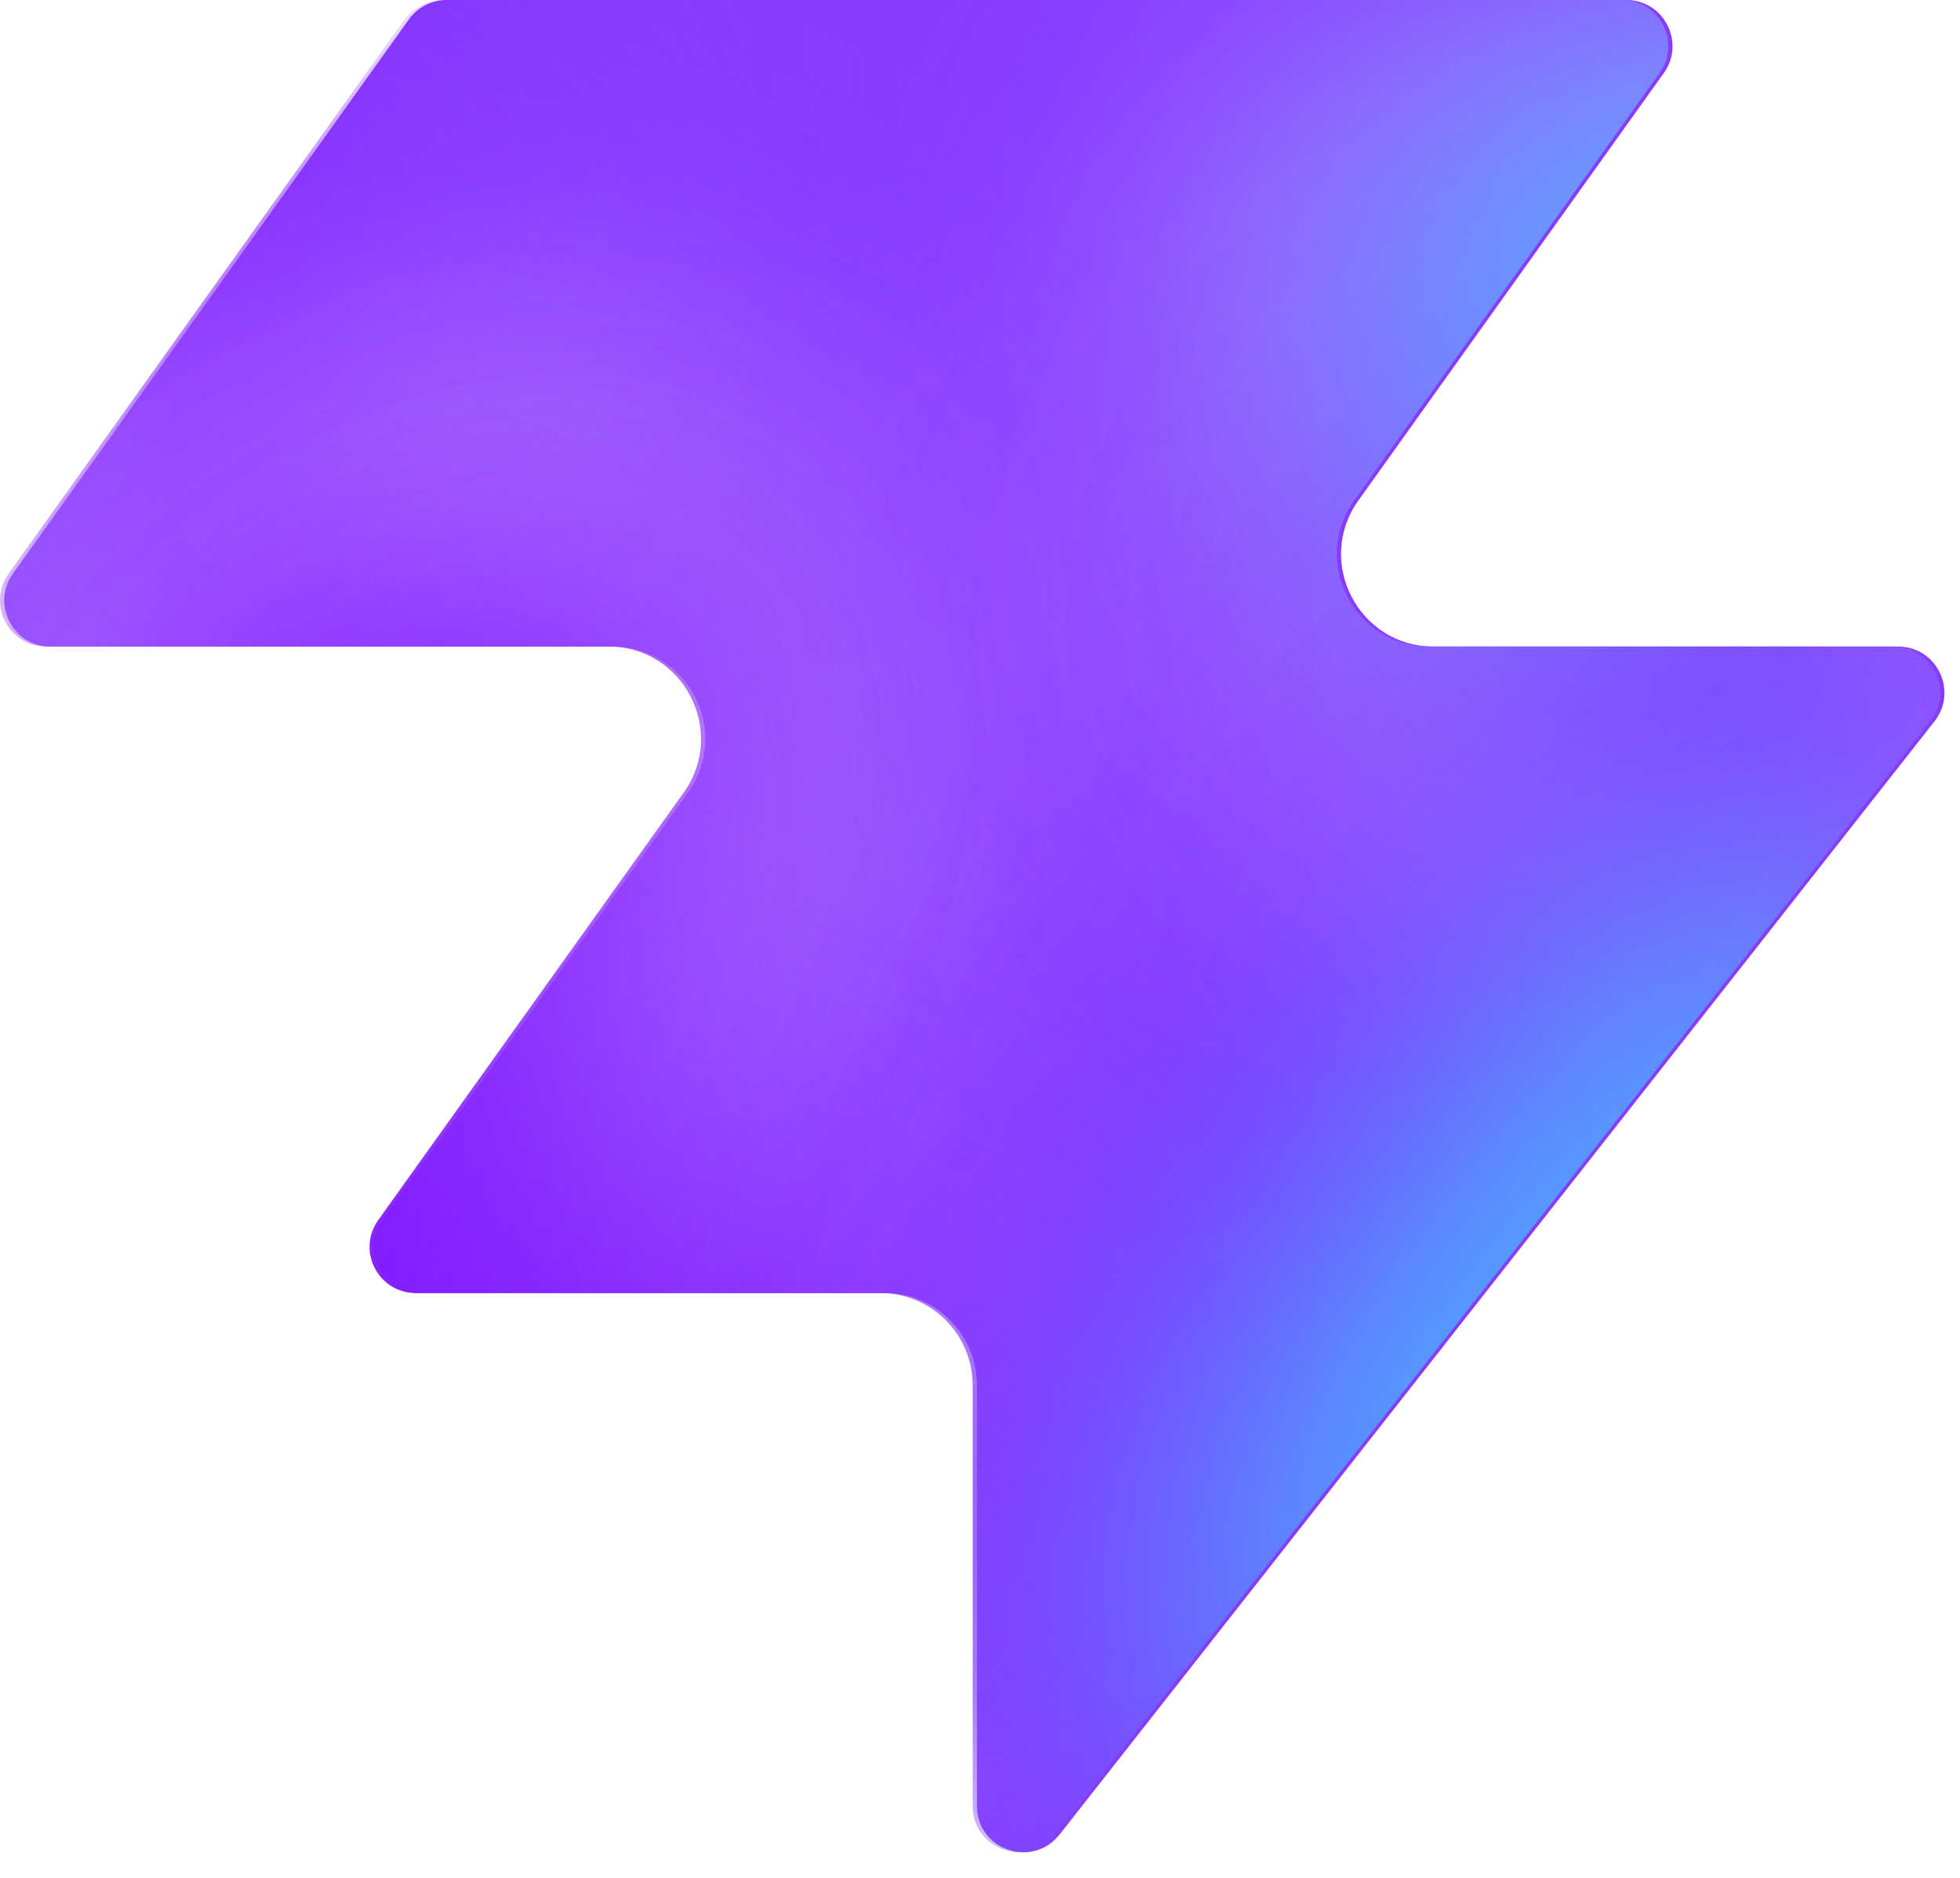
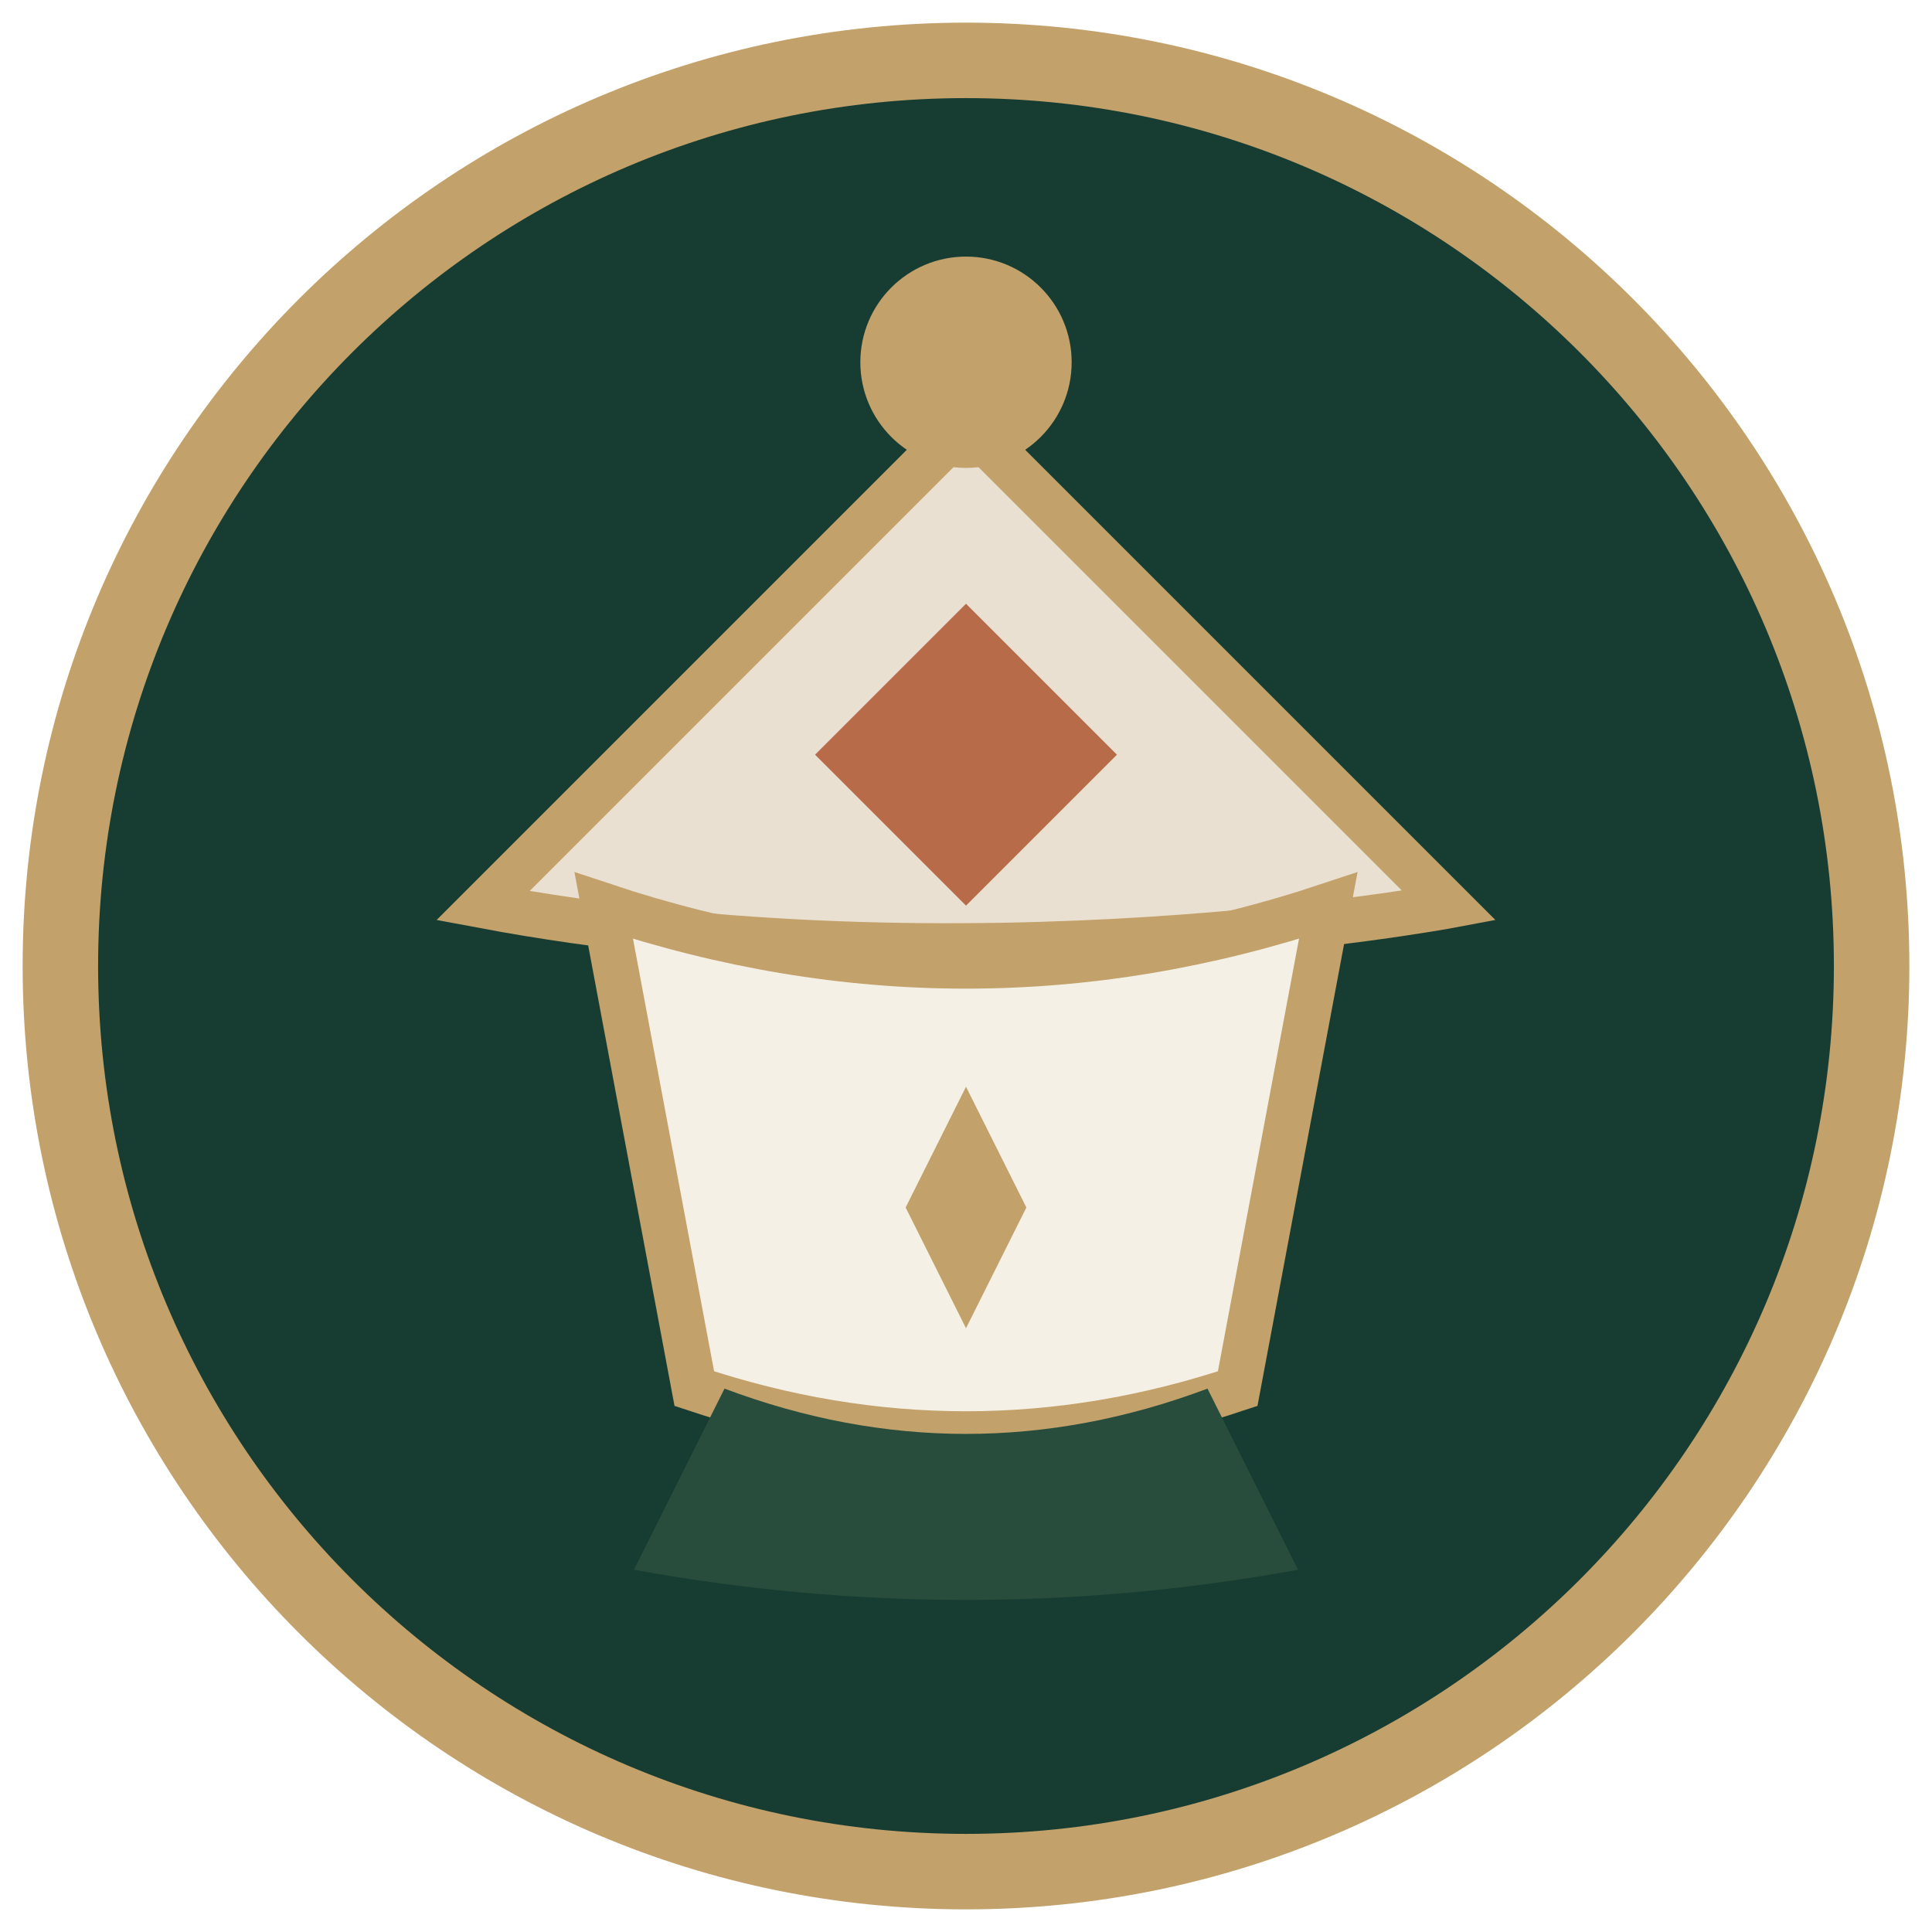
- <svg xmlns="http://www.w3.org/2000/svg" width="48" height="46" fill="none" viewBox="0 0 48 46">
-   <path fill="#863bff" d="M25.946 44.938c-.664.845-2.021.375-2.021-.698V33.937a2.26 2.26 0 0 0-2.262-2.262H10.287c-.92 0-1.456-1.04-.92-1.788l7.48-10.471c1.07-1.497 0-3.578-1.842-3.578H1.237c-.92 0-1.456-1.04-.92-1.788L10.013.474c.214-.297.556-.474.92-.474h28.894c.92 0 1.456 1.04.92 1.788l-7.48 10.471c-1.07 1.498 0 3.579 1.842 3.579h11.377c.943 0 1.473 1.088.89 1.83L25.947 44.94z" style="fill:#863bff;fill:color(display-p3 .525 .23 1);fill-opacity:1" />
-   <mask id="a" width="48" height="46" x="0" y="0" maskUnits="userSpaceOnUse" style="mask-type:alpha">
-     <path fill="#000" d="M25.842 44.938c-.664.844-2.021.375-2.021-.698V33.937a2.26 2.26 0 0 0-2.262-2.262H10.183c-.92 0-1.456-1.04-.92-1.788l7.48-10.471c1.07-1.498 0-3.579-1.842-3.579H1.133c-.92 0-1.456-1.04-.92-1.787L9.91.473c.214-.297.556-.474.92-.474h28.894c.92 0 1.456 1.04.92 1.788l-7.48 10.471c-1.07 1.498 0 3.578 1.842 3.578h11.377c.943 0 1.473 1.088.89 1.832L25.843 44.94z" style="fill:#000;fill-opacity:1" />
-   </mask>
-   <g mask="url(#a)">
-     <g filter="url(#b)">
-       <ellipse cx="5.508" cy="14.704" fill="#ede6ff" rx="5.508" ry="14.704" style="fill:#ede6ff;fill:color(display-p3 .927 .903 1);fill-opacity:1" transform="matrix(.00324 1 1 -.00324 -4.47 31.516)" />
-     </g>
-     <g filter="url(#c)">
-       <ellipse cx="10.399" cy="29.851" fill="#ede6ff" rx="10.399" ry="29.851" style="fill:#ede6ff;fill:color(display-p3 .927 .903 1);fill-opacity:1" transform="matrix(.00324 1 1 -.00324 -39.328 7.883)" />
-     </g>
-     <g filter="url(#d)">
-       <ellipse cx="5.508" cy="30.487" fill="#7e14ff" rx="5.508" ry="30.487" style="fill:#7e14ff;fill:color(display-p3 .492 .077 1);fill-opacity:1" transform="rotate(89.814 -25.913 -14.639)scale(1 -1)" />
-     </g>
-     <g filter="url(#e)">
-       <ellipse cx="5.508" cy="30.599" fill="#7e14ff" rx="5.508" ry="30.599" style="fill:#7e14ff;fill:color(display-p3 .492 .077 1);fill-opacity:1" transform="rotate(89.814 -32.644 -3.334)scale(1 -1)" />
-     </g>
-     <g filter="url(#f)">
-       <ellipse cx="5.508" cy="30.599" fill="#7e14ff" rx="5.508" ry="30.599" style="fill:#7e14ff;fill:color(display-p3 .492 .077 1);fill-opacity:1" transform="matrix(.00324 1 1 -.00324 -34.34 30.47)" />
-     </g>
-     <g filter="url(#g)">
-       <ellipse cx="14.072" cy="22.078" fill="#ede6ff" rx="14.072" ry="22.078" style="fill:#ede6ff;fill:color(display-p3 .927 .903 1);fill-opacity:1" transform="rotate(93.35 24.506 48.493)scale(-1 1)" />
-     </g>
-     <g filter="url(#h)">
-       <ellipse cx="3.47" cy="21.501" fill="#7e14ff" rx="3.47" ry="21.501" style="fill:#7e14ff;fill:color(display-p3 .492 .077 1);fill-opacity:1" transform="rotate(89.009 28.708 47.59)scale(-1 1)" />
-     </g>
-     <g filter="url(#i)">
-       <ellipse cx="3.47" cy="21.501" fill="#7e14ff" rx="3.47" ry="21.501" style="fill:#7e14ff;fill:color(display-p3 .492 .077 1);fill-opacity:1" transform="rotate(89.009 28.708 47.59)scale(-1 1)" />
-     </g>
-     <g filter="url(#j)">
-       <ellipse cx=".387" cy="8.972" fill="#7e14ff" rx="4.407" ry="29.108" style="fill:#7e14ff;fill:color(display-p3 .492 .077 1);fill-opacity:1" transform="rotate(39.51 .387 8.972)" />
-     </g>
-     <g filter="url(#k)">
-       <ellipse cx="47.523" cy="-6.092" fill="#7e14ff" rx="4.407" ry="29.108" style="fill:#7e14ff;fill:color(display-p3 .492 .077 1);fill-opacity:1" transform="rotate(37.892 47.523 -6.092)" />
-     </g>
-     <g filter="url(#l)">
-       <ellipse cx="41.412" cy="6.333" fill="#47bfff" rx="5.971" ry="9.665" style="fill:#47bfff;fill:color(display-p3 .28 .748 1);fill-opacity:1" transform="rotate(37.892 41.412 6.333)" />
-     </g>
-     <g filter="url(#m)">
-       <ellipse cx="-1.879" cy="38.332" fill="#7e14ff" rx="4.407" ry="29.108" style="fill:#7e14ff;fill:color(display-p3 .492 .077 1);fill-opacity:1" transform="rotate(37.892 -1.88 38.332)" />
-     </g>
-     <g filter="url(#n)">
-       <ellipse cx="-1.879" cy="38.332" fill="#7e14ff" rx="4.407" ry="29.108" style="fill:#7e14ff;fill:color(display-p3 .492 .077 1);fill-opacity:1" transform="rotate(37.892 -1.88 38.332)" />
-     </g>
-     <g filter="url(#o)">
-       <ellipse cx="35.651" cy="29.907" fill="#7e14ff" rx="4.407" ry="29.108" style="fill:#7e14ff;fill:color(display-p3 .492 .077 1);fill-opacity:1" transform="rotate(37.892 35.651 29.907)" />
-     </g>
-     <g filter="url(#p)">
-       <ellipse cx="38.418" cy="32.4" fill="#47bfff" rx="5.971" ry="15.297" style="fill:#47bfff;fill:color(display-p3 .28 .748 1);fill-opacity:1" transform="rotate(37.892 38.418 32.4)" />
-     </g>
-   </g>
-   <defs>
-     <filter id="b" width="60.045" height="41.654" x="-19.77" y="16.149" color-interpolation-filters="sRGB" filterUnits="userSpaceOnUse">
-       <feFlood flood-opacity="0" result="BackgroundImageFix" />
-       <feBlend in="SourceGraphic" in2="BackgroundImageFix" result="shape" />
-       <feGaussianBlur result="effect1_foregroundBlur_2002_17158" stdDeviation="7.659" />
-     </filter>
-     <filter id="c" width="90.34" height="51.437" x="-54.613" y="-7.533" color-interpolation-filters="sRGB" filterUnits="userSpaceOnUse">
-       <feFlood flood-opacity="0" result="BackgroundImageFix" />
-       <feBlend in="SourceGraphic" in2="BackgroundImageFix" result="shape" />
-       <feGaussianBlur result="effect1_foregroundBlur_2002_17158" stdDeviation="7.659" />
-     </filter>
-     <filter id="d" width="79.355" height="29.4" x="-49.64" y="2.03" color-interpolation-filters="sRGB" filterUnits="userSpaceOnUse">
-       <feFlood flood-opacity="0" result="BackgroundImageFix" />
-       <feBlend in="SourceGraphic" in2="BackgroundImageFix" result="shape" />
-       <feGaussianBlur result="effect1_foregroundBlur_2002_17158" stdDeviation="4.596" />
-     </filter>
-     <filter id="e" width="79.579" height="29.4" x="-45.045" y="20.029" color-interpolation-filters="sRGB" filterUnits="userSpaceOnUse">
-       <feFlood flood-opacity="0" result="BackgroundImageFix" />
-       <feBlend in="SourceGraphic" in2="BackgroundImageFix" result="shape" />
-       <feGaussianBlur result="effect1_foregroundBlur_2002_17158" stdDeviation="4.596" />
-     </filter>
-     <filter id="f" width="79.579" height="29.4" x="-43.513" y="21.178" color-interpolation-filters="sRGB" filterUnits="userSpaceOnUse">
-       <feFlood flood-opacity="0" result="BackgroundImageFix" />
-       <feBlend in="SourceGraphic" in2="BackgroundImageFix" result="shape" />
-       <feGaussianBlur result="effect1_foregroundBlur_2002_17158" stdDeviation="4.596" />
-     </filter>
-     <filter id="g" width="74.749" height="58.852" x="15.756" y="-17.901" color-interpolation-filters="sRGB" filterUnits="userSpaceOnUse">
-       <feFlood flood-opacity="0" result="BackgroundImageFix" />
-       <feBlend in="SourceGraphic" in2="BackgroundImageFix" result="shape" />
-       <feGaussianBlur result="effect1_foregroundBlur_2002_17158" stdDeviation="7.659" />
-     </filter>
-     <filter id="h" width="61.377" height="25.362" x="23.548" y="2.284" color-interpolation-filters="sRGB" filterUnits="userSpaceOnUse">
-       <feFlood flood-opacity="0" result="BackgroundImageFix" />
-       <feBlend in="SourceGraphic" in2="BackgroundImageFix" result="shape" />
-       <feGaussianBlur result="effect1_foregroundBlur_2002_17158" stdDeviation="4.596" />
-     </filter>
-     <filter id="i" width="61.377" height="25.362" x="23.548" y="2.284" color-interpolation-filters="sRGB" filterUnits="userSpaceOnUse">
-       <feFlood flood-opacity="0" result="BackgroundImageFix" />
-       <feBlend in="SourceGraphic" in2="BackgroundImageFix" result="shape" />
-       <feGaussianBlur result="effect1_foregroundBlur_2002_17158" stdDeviation="4.596" />
-     </filter>
-     <filter id="j" width="56.045" height="63.649" x="-27.636" y="-22.853" color-interpolation-filters="sRGB" filterUnits="userSpaceOnUse">
-       <feFlood flood-opacity="0" result="BackgroundImageFix" />
-       <feBlend in="SourceGraphic" in2="BackgroundImageFix" result="shape" />
-       <feGaussianBlur result="effect1_foregroundBlur_2002_17158" stdDeviation="4.596" />
-     </filter>
-     <filter id="k" width="54.814" height="64.646" x="20.116" y="-38.415" color-interpolation-filters="sRGB" filterUnits="userSpaceOnUse">
-       <feFlood flood-opacity="0" result="BackgroundImageFix" />
-       <feBlend in="SourceGraphic" in2="BackgroundImageFix" result="shape" />
-       <feGaussianBlur result="effect1_foregroundBlur_2002_17158" stdDeviation="4.596" />
-     </filter>
-     <filter id="l" width="33.541" height="35.313" x="24.641" y="-11.323" color-interpolation-filters="sRGB" filterUnits="userSpaceOnUse">
-       <feFlood flood-opacity="0" result="BackgroundImageFix" />
-       <feBlend in="SourceGraphic" in2="BackgroundImageFix" result="shape" />
-       <feGaussianBlur result="effect1_foregroundBlur_2002_17158" stdDeviation="4.596" />
-     </filter>
-     <filter id="m" width="54.814" height="64.646" x="-29.286" y="6.009" color-interpolation-filters="sRGB" filterUnits="userSpaceOnUse">
-       <feFlood flood-opacity="0" result="BackgroundImageFix" />
-       <feBlend in="SourceGraphic" in2="BackgroundImageFix" result="shape" />
-       <feGaussianBlur result="effect1_foregroundBlur_2002_17158" stdDeviation="4.596" />
-     </filter>
-     <filter id="n" width="54.814" height="64.646" x="-29.286" y="6.009" color-interpolation-filters="sRGB" filterUnits="userSpaceOnUse">
-       <feFlood flood-opacity="0" result="BackgroundImageFix" />
-       <feBlend in="SourceGraphic" in2="BackgroundImageFix" result="shape" />
-       <feGaussianBlur result="effect1_foregroundBlur_2002_17158" stdDeviation="4.596" />
-     </filter>
-     <filter id="o" width="54.814" height="64.646" x="8.244" y="-2.416" color-interpolation-filters="sRGB" filterUnits="userSpaceOnUse">
-       <feFlood flood-opacity="0" result="BackgroundImageFix" />
-       <feBlend in="SourceGraphic" in2="BackgroundImageFix" result="shape" />
-       <feGaussianBlur result="effect1_foregroundBlur_2002_17158" stdDeviation="4.596" />
-     </filter>
-     <filter id="p" width="39.409" height="43.623" x="18.713" y="10.588" color-interpolation-filters="sRGB" filterUnits="userSpaceOnUse">
-       <feFlood flood-opacity="0" result="BackgroundImageFix" />
-       <feBlend in="SourceGraphic" in2="BackgroundImageFix" result="shape" />
-       <feGaussianBlur result="effect1_foregroundBlur_2002_17158" stdDeviation="4.596" />
-     </filter>
-   </defs>
+ <svg xmlns="http://www.w3.org/2000/svg" viewBox="0 0 64 64" fill="none">
+   <circle cx="32" cy="32" r="30" fill="#173D32" stroke="#C3A16A" stroke-width="2.5" />
+   <path d="M 32 14 L 48 30 C 48 30, 32 33, 16 30 Z" fill="#E9E0D1" stroke="#C3A16A" stroke-width="1.5" />
+   <circle cx="32" cy="12" r="3.5" fill="#C3A16A" />
+   <polygon points="32,20 37,25 32,30 27,25" fill="#B86B48" />
+   <path d="M 20 30 Q 32 34 44 30 L 41 46 Q 32 49 23 46 Z" fill="#F5F0E6" stroke="#C3A16A" stroke-width="1.5" />
+   <path d="M 24 46 Q 32 49 40 46 L 43 52 Q 32 54 21 52 Z" fill="#284D3C" />
+   <polygon points="32,36 34,40 32,44 30,40" fill="#C3A16A" />
</svg>
